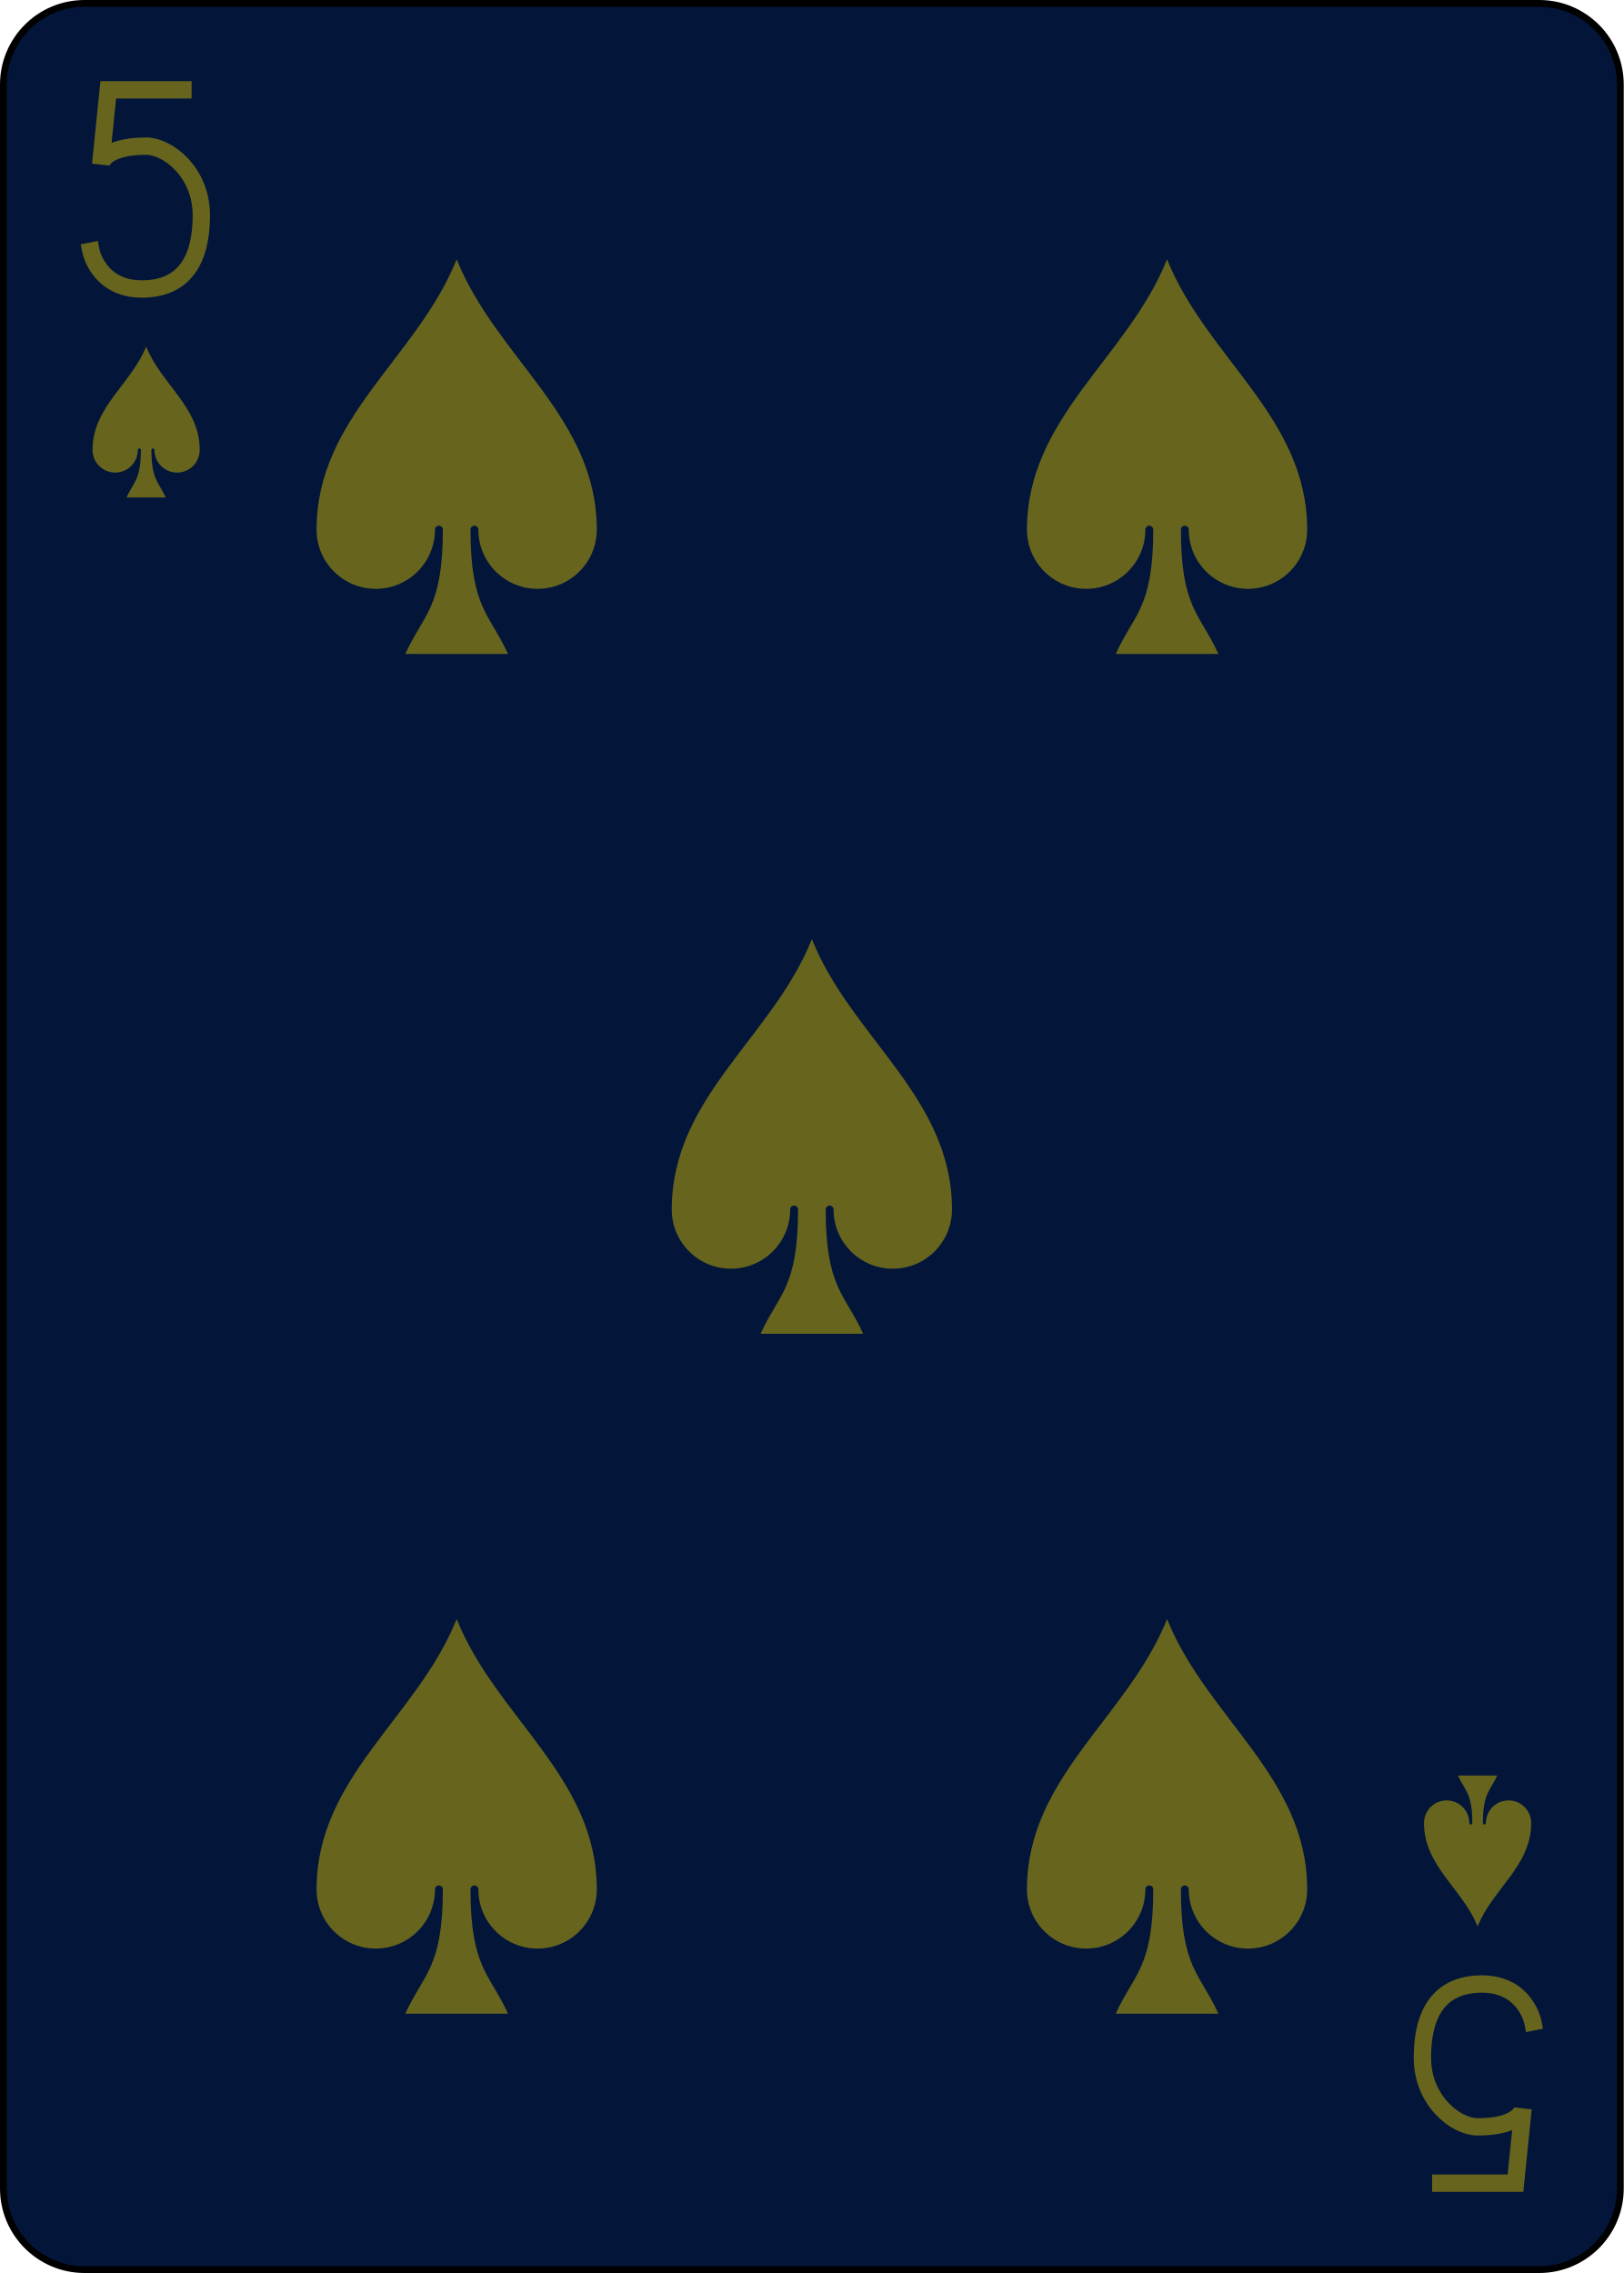
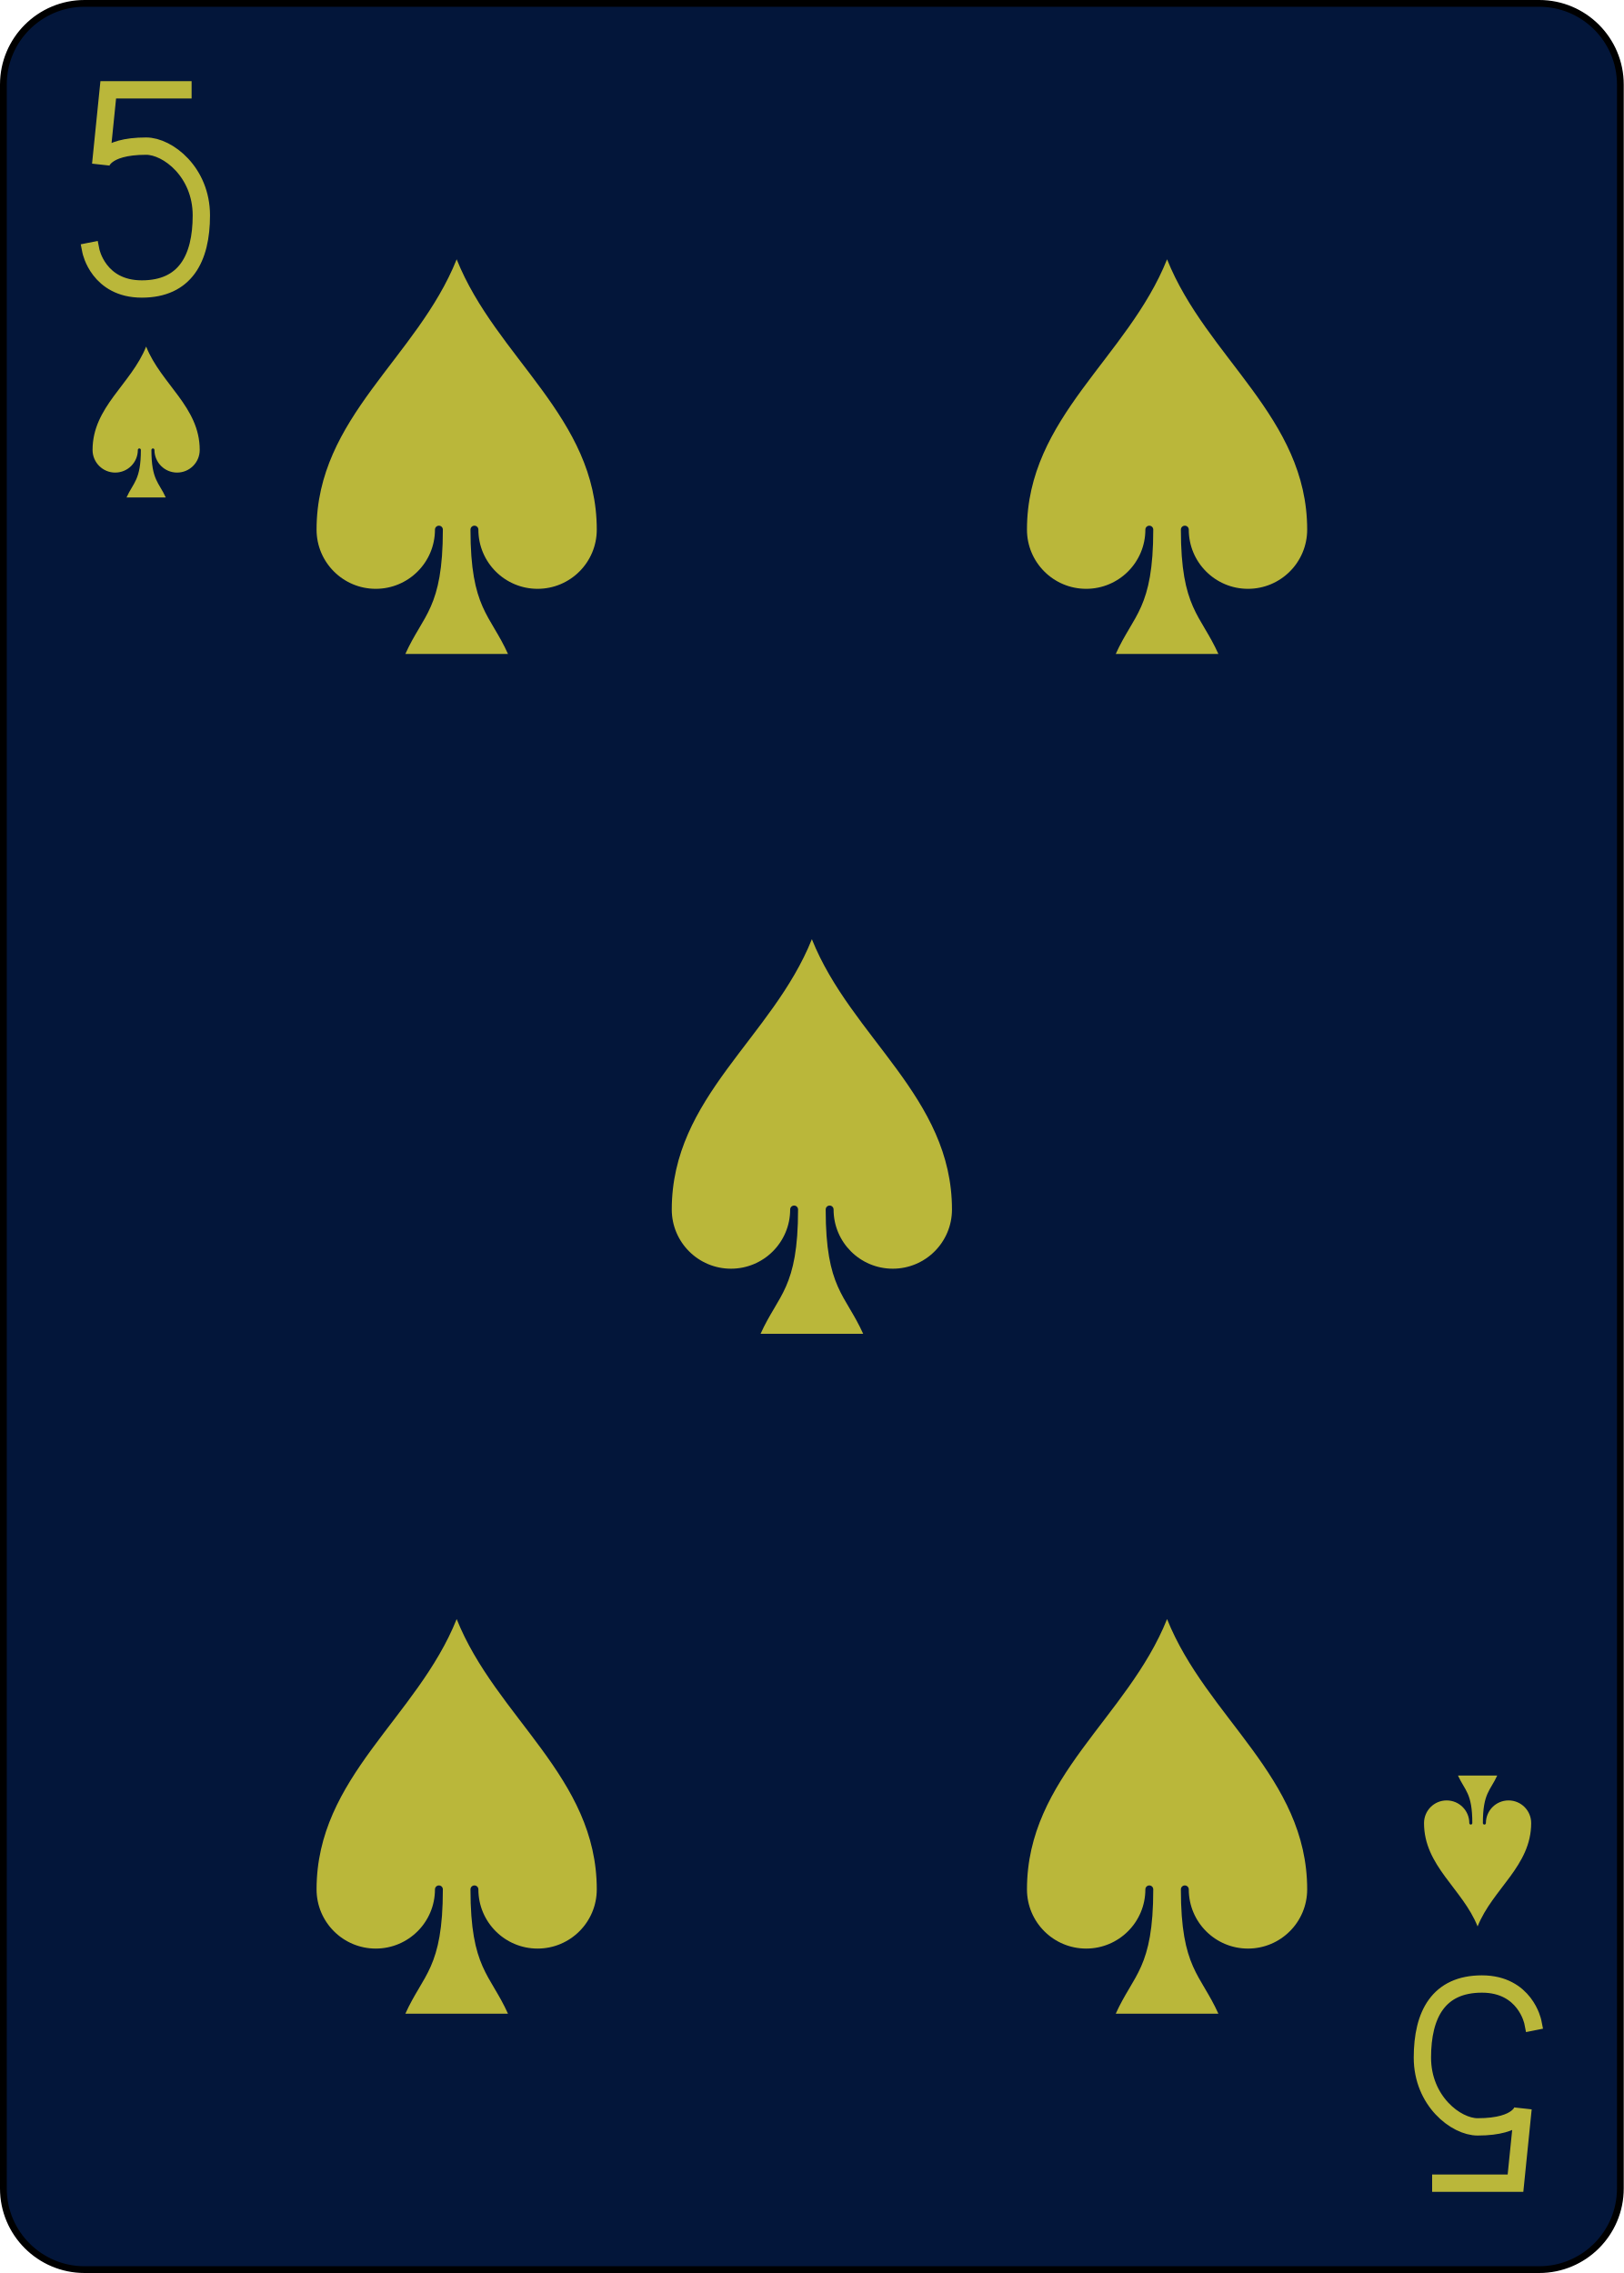
<svg xmlns="http://www.w3.org/2000/svg" xmlns:xlink="http://www.w3.org/1999/xlink" class="card" face="5S" height="3.5in" preserveAspectRatio="none" viewBox="-120 -168 240 336" width="2.5in">
  <symbol id="SS5" viewBox="-600 -600 1200 1200" preserveAspectRatio="xMinYMid">
-     <path d="M0 -500C100 -250 355 -100 355 185A150 150 0 0 1 55 185A10 10 0 0 0 35 185C35 385 85 400 130 500L-130 500C-85 400 -35 385 -35 185A10 10 0 0 0 -55 185A150 150 0 0 1 -355 185C-355 -100 -100 -250 0 -500Z" fill="#67651d" />
+     <path d="M0 -500C100 -250 355 -100 355 185A150 150 0 0 1 55 185A10 10 0 0 0 35 185C35 385 85 400 130 500L-130 500C-85 400 -35 385 -35 185A10 10 0 0 0 -55 185A150 150 0 0 1 -355 185C-355 -100 -100 -250 0 -500Z" fill="#bab73a" />
  </symbol>
  <symbol id="VS5" viewBox="-500 -500 1000 1000" preserveAspectRatio="xMinYMid">
-     <path d="M170 -460L-175 -460L-210 -115C-210 -115 -200 -200 0 -200C100 -200 255 -80 255 120C255 320 180 460 -20 460C-220 460 -255 285 -255 285" stroke="#67651d" stroke-width="80" stroke-linecap="square" stroke-miterlimit="1.5" fill="none" />
+     <path d="M170 -460L-175 -460L-210 -115C-210 -115 -200 -200 0 -200C100 -200 255 -80 255 120C255 320 180 460 -20 460C-220 460 -255 285 -255 285" stroke="#bab73a" stroke-width="80" stroke-linecap="square" stroke-miterlimit="1.5" fill="none" />
  </symbol>
  <rect width="239" height="335" x="-119.5" y="-167.5" rx="12" ry="12" fill="#03163a" stroke="black" />
  <use xlink:href="#VS5" height="32" x="-114.4" y="-156" />
  <use xlink:href="#SS5" height="26.769" x="-111.784" y="-119" />
  <use xlink:href="#SS5" height="70" x="-87.501" y="-135.501" />
  <use xlink:href="#SS5" height="70" x="17.501" y="-135.501" />
  <use xlink:href="#SS5" height="70" x="-35" y="-35" />
  <use xlink:href="#SS5" height="70" x="-87.501" y="65.501" />
  <use xlink:href="#SS5" height="70" x="17.501" y="65.501" />
  <g transform="rotate(180)">
    <use xlink:href="#VS5" height="32" x="-114.4" y="-156" />
    <use xlink:href="#SS5" height="26.769" x="-111.784" y="-119" />
  </g>
</svg>
